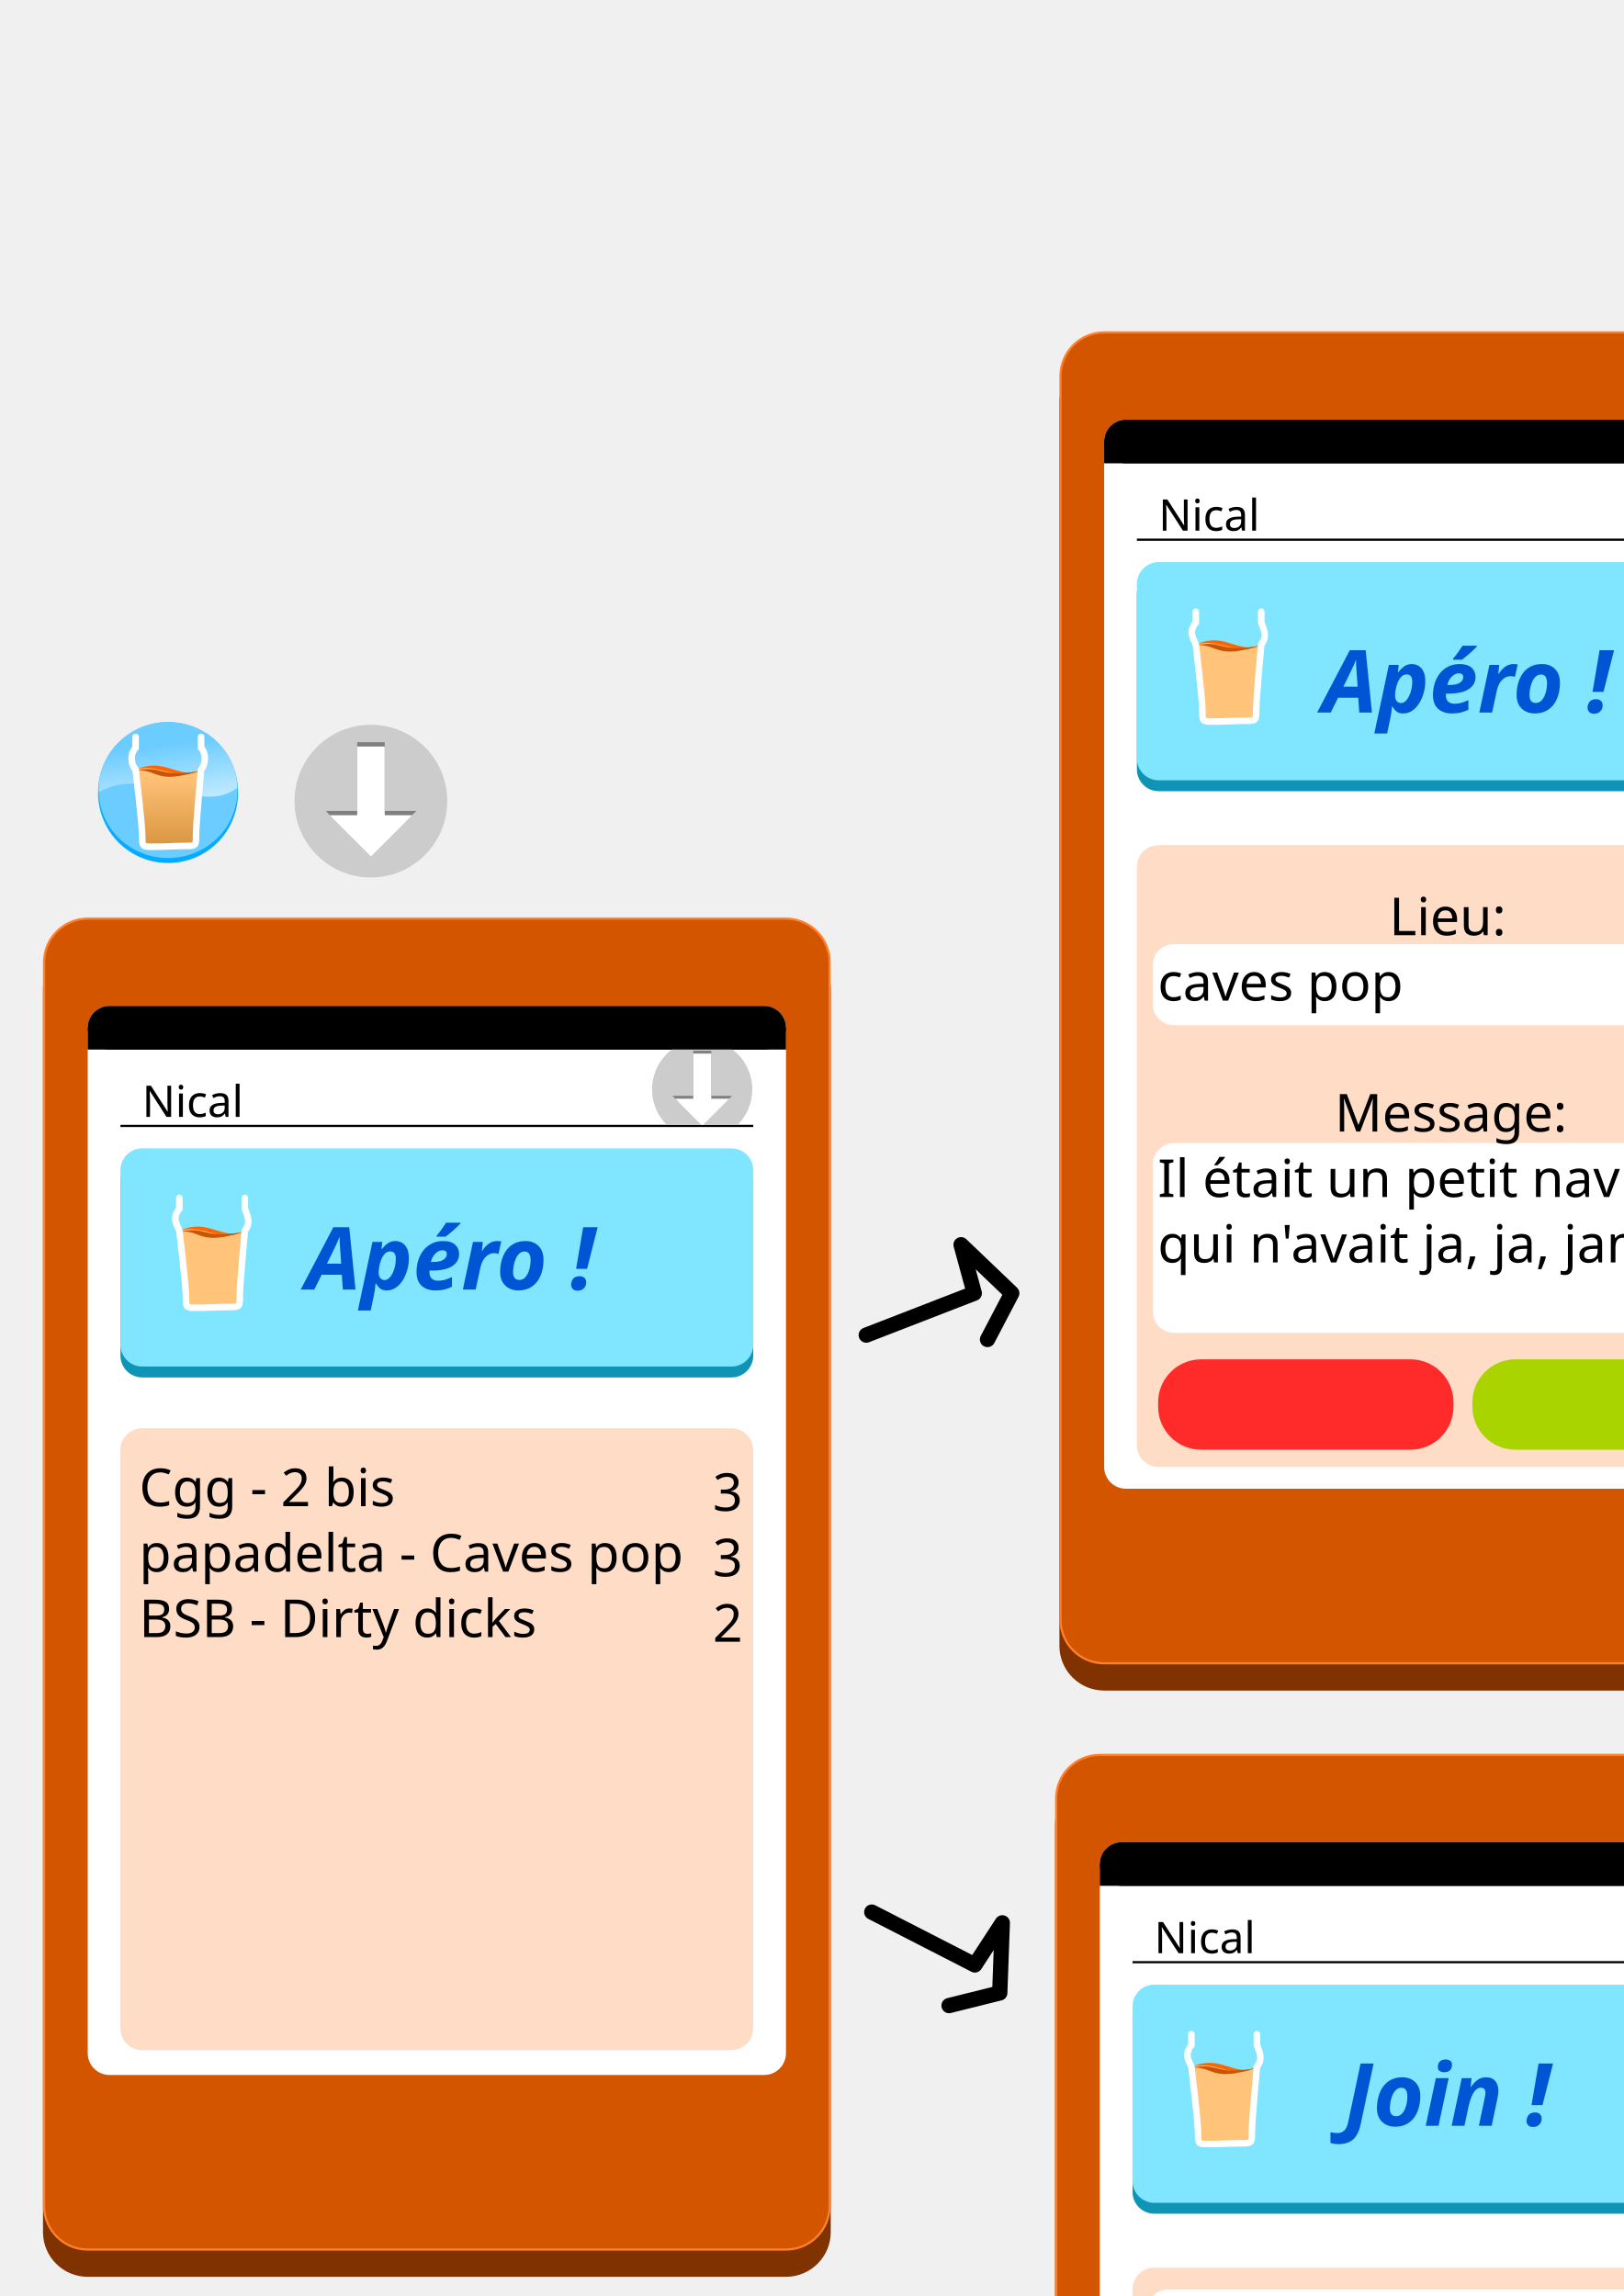
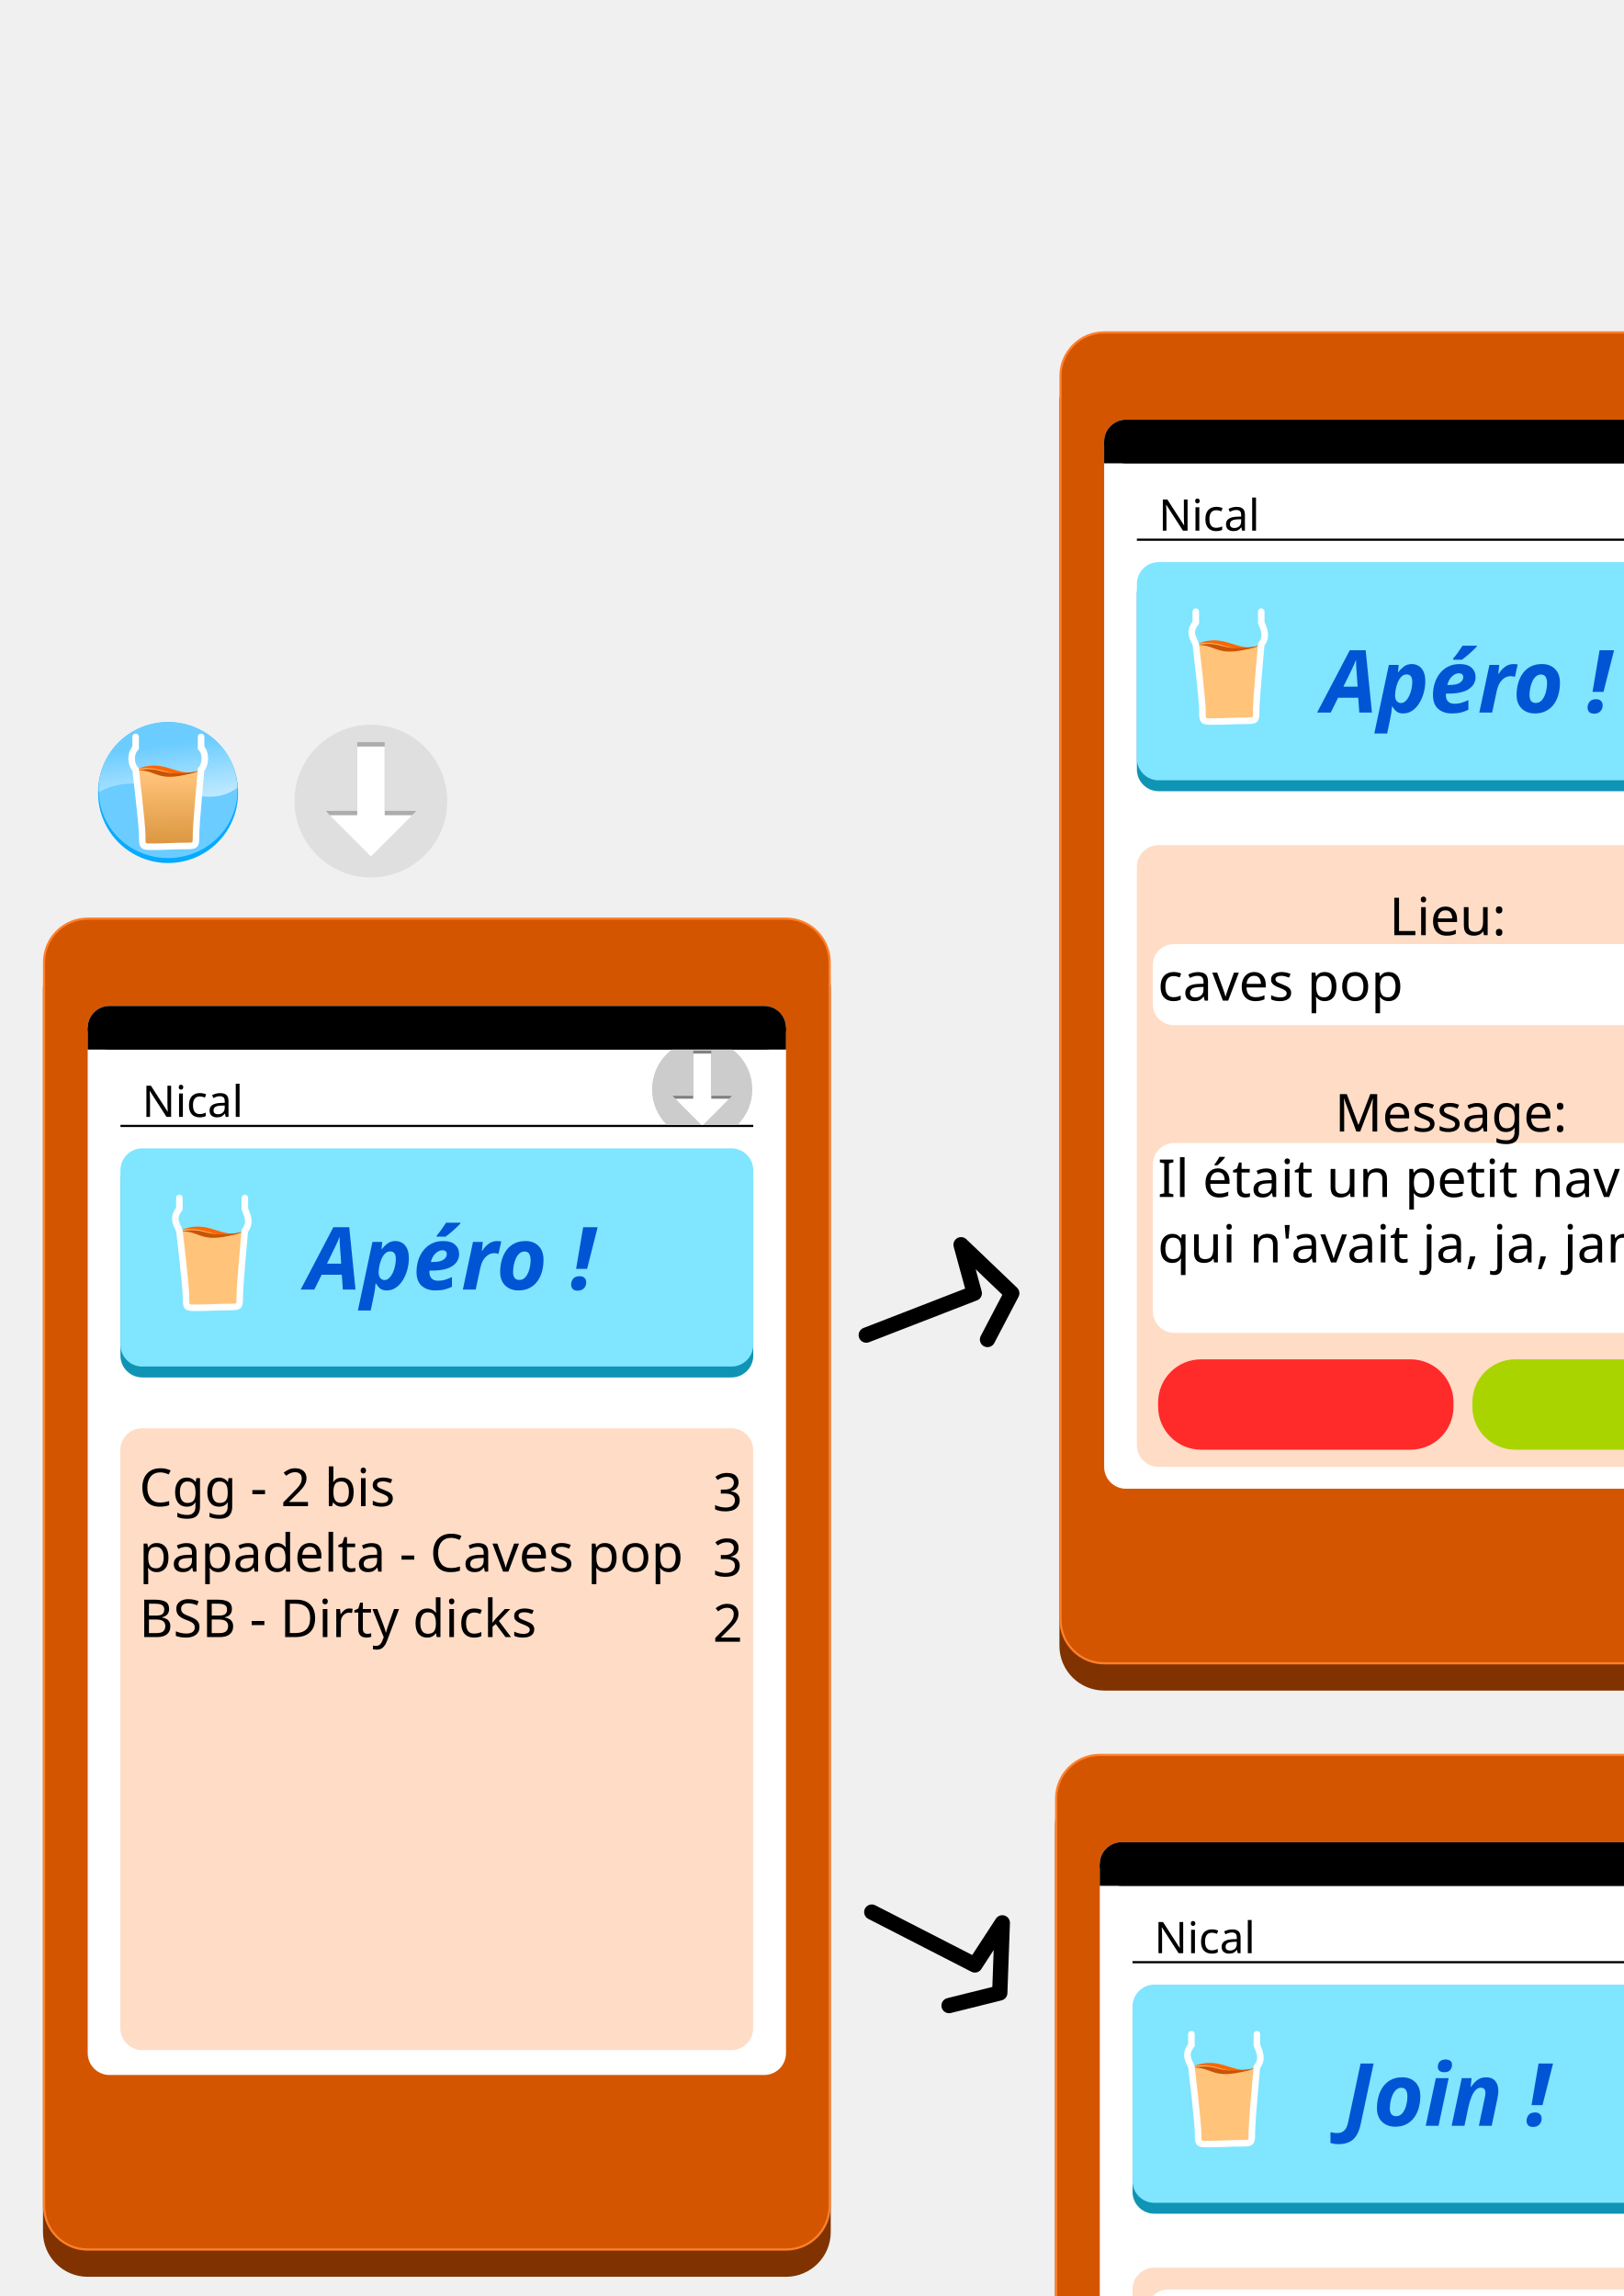
<svg xmlns="http://www.w3.org/2000/svg" xmlns:xlink="http://www.w3.org/1999/xlink" width="744.094" height="1052.362" id="svg2" version="1.1">
  <defs id="defs4">
    <linearGradient id="linearGradient4009">
      <stop style="stop-color:#dc9742;stop-opacity:1" offset="0" id="stop4011" />
      <stop style="stop-color:#ffc379;stop-opacity:1" offset="1" id="stop4013" />
    </linearGradient>
    <linearGradient id="linearGradient4001">
      <stop style="stop-color:#ffffff;stop-opacity:1;" offset="0" id="stop4003" />
      <stop style="stop-color:#ffffff;stop-opacity:0;" offset="1" id="stop4005" />
    </linearGradient>
    <linearGradient xlink:href="#linearGradient4001" id="linearGradient4007" x1="93.612" y1="385.277" x2="87.473" y2="339.473" gradientUnits="userSpaceOnUse" />
    <linearGradient xlink:href="#linearGradient4009" id="linearGradient4015" x1="66.816" y1="363.599" x2="66.638" y2="332.26" gradientUnits="userSpaceOnUse" />
    <clipPath clipPathUnits="userSpaceOnUse" id="clipPath4036">
      <rect style="fill:#808080;fill-opacity:1;stroke:none" id="rect4038" width="76.346" height="52.548" x="214.096" y="261.564" ry="0" />
    </clipPath>
    <linearGradient xlink:href="#linearGradient4009-6" id="linearGradient4015-4" x1="66.816" y1="363.599" x2="66.638" y2="332.26" gradientUnits="userSpaceOnUse" />
    <linearGradient id="linearGradient4009-6">
      <stop style="stop-color:#dc9742;stop-opacity:1" offset="0" id="stop4011-8" />
      <stop style="stop-color:#ffc379;stop-opacity:1" offset="1" id="stop4013-1" />
    </linearGradient>
  </defs>
  <g id="layer1">
    <path style="fill:#b7f7ae;fill-opacity:0;stroke:none" id="path4208" d="m -27.875,366.55 a 29.812,29.812 0 1 1 -59.625,0 29.812,29.812 0 1 1 59.625,0 z" transform="matrix(1.075472,0,0,1.075472,5.43956,-30.03913)" />
    <path transform="matrix(1.276382,0,0,1.276382,1.920052,-91.73009)" d="m 83.969,356.493 a 25.128,25.128 0 1 1 -50.255,0 25.128,25.128 0 1 1 50.255,0 z" id="path3993" style="fill:#06aaff;fill-opacity:1;stroke:none" />
    <path style="fill:#6bccff;fill-opacity:1;stroke:none" id="path3991" d="m 83.759,356.493 a 24.918,24.288 0 1 1 -49.835,0 24.918,24.288 0 1 1 49.835,0 z" transform="matrix(1.276382,0,0,1.276382,1.920052,-92.92651)" />
    <rect ry="20" y="433.063" x="20.198" height="610" width="360" id="rect3759" style="fill:#803300;fill-opacity:1;stroke:#803300" />
    <rect style="fill:#d45500;fill-opacity:1;stroke:#ff7f2a" id="rect2987" width="360" height="610" x="20.198" y="421.063" ry="20" />
    <rect style="fill:#ffffff;fill-opacity:1;stroke:none" id="rect3757" width="320" height="490" x="40.198" y="461.063" ry="10" />
    <g id="g3765" transform="translate(-79.80205,268.7006)">
      <rect ry="10" y="192.362" x="120" height="20" width="320" id="rect3761" style="fill:#000000;fill-opacity:1;stroke:none" />
      <rect ry="0" y="202.362" x="120" height="10" width="320" id="rect3763" style="fill:#000000;fill-opacity:1;stroke:none" />
    </g>
    <path style="fill:none;stroke:#000000;stroke-width:1px;stroke-linecap:butt;stroke-linejoin:miter;stroke-opacity:1" d="m 55.198,516.063 290,0" id="path3769" />
    <text xml:space="preserve" style="font-size:40px;font-style:normal;font-variant:normal;font-weight:normal;font-stretch:normal;line-height:125%;letter-spacing:0px;word-spacing:0px;fill:#000000;fill-opacity:1;stroke:none;font-family:Fira Sans;-inkscape-font-specification:Fira Sans" x="65.155" y="511.931" id="text3771">
      <tspan id="tspan3773" x="65.155" y="511.931" style="font-size:20px">Nical</tspan>
    </text>
    <g id="g3779" transform="translate(-79.80205,253.9863)">
      <rect style="fill:#0f94b5;fill-opacity:1;stroke:none" id="rect3777" width="290" height="100.495" x="135" y="276.867" ry="10" />
      <rect ry="10" y="272.362" x="135" height="100" width="290" id="rect3775" style="fill:#80e5ff;fill-opacity:1;stroke:none" />
    </g>
    <rect ry="10" y="656.063" x="55.198" height="285" width="290" id="rect3787" style="fill:#ff0000;fill-opacity:0;stroke:none" />
    <text xml:space="preserve" style="font-size:40px;font-style:normal;font-variant:normal;font-weight:normal;font-stretch:normal;line-height:125%;letter-spacing:0px;word-spacing:0px;fill:#0055d4;fill-opacity:1;stroke:none;font-family:Fira Sans;-inkscape-font-specification:Fira Sans" x="140.198" y="591.063" id="text3789">
      <tspan id="tspan3791" x="140.198" y="591.063" style="font-style:italic;font-weight:bold;fill:#0055d4;fill-opacity:1;-inkscape-font-specification:Fira Sans Bold Italic">Apéro !</tspan>
    </text>
    <rect ry="10" y="654.649" x="55.148" height="285" width="290" id="rect4040" style="fill:#ffdcc5;fill-opacity:1;stroke:none" />
    <text xml:space="preserve" style="font-size:40px;font-style:normal;font-variant:normal;font-weight:normal;font-stretch:normal;line-height:125%;letter-spacing:0px;word-spacing:0px;fill:#000000;fill-opacity:1;stroke:none;font-family:Fira Sans;-inkscape-font-specification:Fira Sans" x="63.769" y="690.348" id="text3799">
      <tspan id="tspan3801" x="63.769" y="690.348" style="font-size:24px">Cgg - 2 bis</tspan>
      <tspan x="63.769" y="720.348" style="font-size:24px" id="tspan3807">papadelta - Caves pop</tspan>
      <tspan x="63.769" y="750.348" style="font-size:24px" id="tspan3805">BSB - Dirty dicks</tspan>
    </text>
    <text xml:space="preserve" style="font-size:40px;font-style:normal;font-variant:normal;font-weight:normal;font-stretch:normal;line-height:125%;letter-spacing:0px;word-spacing:0px;fill:#000000;fill-opacity:1;stroke:none;font-family:Fira Sans;-inkscape-font-specification:Fira Sans" x="326.627" y="692.491" id="text3849">
      <tspan id="tspan3851" x="326.627" y="692.491" style="font-size:24px">3</tspan>
      <tspan x="326.627" y="722.491" id="tspan3853" style="font-size:24px">3</tspan>
      <tspan x="326.627" y="752.491" id="tspan3855" style="font-size:24px">2</tspan>
    </text>
    <path style="fill:#ffc379;fill-opacity:1;stroke:none" d="m 82.198,564.063 c 15,-5 20,5 30,0 l -2.715,34.811 -23.813,-0.063 z" id="path3859" />
    <path style="fill:#ff6600;stroke:none" d="m 82.711,563.951 c 13.036,-5.714 18.857,4.739 28.946,0.364 -10.625,5.714 -17.961,-3.201 -28.946,-0.364 z" id="path3861" />
    <path id="path3863" d="m 82.774,564.33 c 12.594,-2.179 10.397,3.792 28.883,0.301 -20.285,6.346 -18.529,-0.36 -28.883,-0.301 z" style="fill:#c95406;fill-opacity:1;stroke:none" />
    <path style="fill:none;stroke:#ffffff;stroke-width:3;stroke-linecap:round;stroke-linejoin:miter;stroke-opacity:1" d="m 82.198,549.063 0,5 c -3.613,4.559 -0.991,7.305 0,10 0,0 3.036,25.357 3.036,30.357 0,5 0,5 5,5 5,0 9.643,-0.357 14.643,-0.357 5,0 5,0 5,-5 0,-5 2.321,-30 2.321,-30 2.9,-3.656 1.238,-6.804 0,-10 l 0,-5" id="path3857" />
    <rect style="fill:#803300;fill-opacity:1;stroke:#803300" id="rect3018" width="360" height="610" x="486" y="164.362" ry="20" />
    <rect ry="20" y="152.362" x="486" height="610" width="360" id="rect3020" style="fill:#d45500;fill-opacity:1;stroke:#ff7f2a" />
    <rect ry="10" y="192.362" x="506" height="490" width="320" id="rect3022" style="fill:#ffffff;fill-opacity:1;stroke:none" />
    <g id="g3024" transform="translate(386,0)">
      <rect style="fill:#000000;fill-opacity:1;stroke:none" id="rect3026" width="320" height="20" x="120" y="192.362" ry="10" />
      <rect style="fill:#000000;fill-opacity:1;stroke:none" id="rect3028" width="320" height="10" x="120" y="202.362" ry="0" />
    </g>
    <path id="path3030" d="m 521,247.362 290,0" style="fill:none;stroke:#000000;stroke-width:1px;stroke-linecap:butt;stroke-linejoin:miter;stroke-opacity:1" />
    <text id="text3032" y="243.23" x="530.957" style="font-size:40px;font-style:normal;font-variant:normal;font-weight:normal;font-stretch:normal;line-height:125%;letter-spacing:0px;word-spacing:0px;fill:#000000;fill-opacity:1;stroke:none;font-family:Fira Sans;-inkscape-font-specification:Fira Sans" xml:space="preserve">
      <tspan style="font-size:20px" y="243.23" x="530.957" id="tspan3034">Nical</tspan>
    </text>
    <g transform="translate(386,-14.71429)" id="g3036">
      <rect ry="10" y="276.867" x="135" height="100.495" width="290" id="rect3038" style="fill:#0f94b5;fill-opacity:1;stroke:none" />
      <rect style="fill:#80e5ff;fill-opacity:1;stroke:none" id="rect3040" width="290" height="100" x="135" y="272.362" ry="10" />
    </g>
    <rect style="fill:#ffdcc5;fill-opacity:1;stroke:none" id="rect3042" width="290" height="285" x="521" y="387.362" ry="10" />
    <text id="text3044" y="326.605" x="606" style="font-size:40px;font-style:normal;font-variant:normal;font-weight:normal;font-stretch:normal;line-height:125%;letter-spacing:0px;word-spacing:0px;fill:#0055d4;fill-opacity:1;stroke:none;font-family:Fira Sans;-inkscape-font-specification:Fira Sans" xml:space="preserve">
      <tspan style="font-style:italic;font-weight:bold;fill:#0055d4;fill-opacity:1;-inkscape-font-specification:Fira Sans Bold Italic" y="326.605" x="606" id="tspan3046">Apéro !</tspan>
    </text>
    <rect style="fill:#ffffff;fill-opacity:1;stroke:none" id="rect3163" width="273.751" height="87.046" x="528.31" y="523.879" ry="9.898" />
    <rect ry="9.596" y="432.744" x="528.31" height="37.131" width="273.751" id="rect3165" style="fill:#ffffff;fill-opacity:1;stroke:none" />
    <text id="text3048" y="428.638" x="530.561" style="font-size:40px;font-style:normal;font-variant:normal;font-weight:normal;font-stretch:normal;line-height:125%;letter-spacing:0px;word-spacing:0px;fill:#000000;fill-opacity:1;stroke:none;font-family:Fira Sans;-inkscape-font-specification:Fira Sans" xml:space="preserve">
      <tspan id="tspan3054" style="font-size:24px" y="428.638" x="530.561">                 Lieu:</tspan>
      <tspan style="font-size:24px" y="458.638" x="530.561" id="tspan3079">caves pop</tspan>
      <tspan style="font-size:24px" y="488.638" x="530.561" id="tspan3169" />
      <tspan style="font-size:24px" y="518.638" x="530.561" id="tspan3138">             Message:</tspan>
      <tspan style="font-size:24px" y="548.638" x="530.561" id="tspan3097">Il était un petit navireuh,</tspan>
      <tspan style="font-size:24px" y="578.638" x="530.561" id="tspan3099">qui n'avait ja, ja, jamais...</tspan>
      <tspan style="font-size:24px" y="608.638" x="530.561" id="tspan3083" />
      <tspan style="font-size:24px" y="638.638" x="530.561" id="tspan3085" />
      <tspan style="font-size:24px" y="668.638" x="530.561" id="tspan3087" />
      <tspan style="font-size:24px" y="698.638" x="530.561" id="tspan3089" />
    </text>
    <path id="path3064" d="m 548,295.362 c 15,-5 20,5 30,0 l -2.715,34.811 -23.813,-0.063 z" style="fill:#ffc379;fill-opacity:1;stroke:none" />
    <path id="path3066" d="m 548.513,295.251 c 13.036,-5.714 18.857,4.739 28.946,0.364 -10.625,5.714 -17.961,-3.201 -28.946,-0.364 z" style="fill:#ff6600;stroke:none" />
    <path style="fill:#c95406;fill-opacity:1;stroke:none" d="m 548.577,295.629 c 12.594,-2.179 10.397,3.792 28.883,0.301 -20.285,6.346 -18.529,-0.36 -28.883,-0.301 z" id="path3068" />
    <path id="path3070" d="m 548,280.362 0,5 c -3.613,4.559 -0.991,7.305 0,10 0,0 3.036,25.357 3.036,30.357 0,5 0,5 5,5 5,0 9.643,-0.357 14.643,-0.357 5,0 5,0 5,-5 0,-5 2.321,-30 2.321,-30 2.9,-3.656 1.238,-6.804 0,-10 l 0,-5" style="fill:none;stroke:#ffffff;stroke-width:3;stroke-linecap:round;stroke-linejoin:miter;stroke-opacity:1" />
    <rect style="fill:#aad400;fill-opacity:1;stroke:none" id="rect3091" width="128.289" height="41.416" x="674.741" y="623.047" ry="19.698" />
    <rect style="fill:#ff2a2a;fill-opacity:1;stroke:none" id="rect3093" width="135.361" height="41.416" x="530.734" y="623.047" ry="19.698" />
    <rect style="fill:#803300;fill-opacity:1;stroke:#803300" id="rect3992" width="360" height="610" x="484" y="816.362" ry="20" />
    <rect ry="20" y="804.362" x="484" height="610" width="360" id="rect3994" style="fill:#d45500;fill-opacity:1;stroke:#ff7f2a" />
    <rect ry="10" y="844.362" x="504" height="490" width="320" id="rect3996" style="fill:#ffffff;fill-opacity:1;stroke:none" />
    <g id="g3998" transform="translate(384,652)">
      <rect style="fill:#000000;fill-opacity:1;stroke:none" id="rect4000" width="320" height="20" x="120" y="192.362" ry="10" />
      <rect style="fill:#000000;fill-opacity:1;stroke:none" id="rect4002" width="320" height="10" x="120" y="202.362" ry="0" />
    </g>
    <path id="path4004" d="m 519,899.362 290,0" style="fill:none;stroke:#000000;stroke-width:1px;stroke-linecap:butt;stroke-linejoin:miter;stroke-opacity:1" />
    <text id="text4006" y="895.23" x="528.957" style="font-size:40px;font-style:normal;font-variant:normal;font-weight:normal;font-stretch:normal;line-height:125%;letter-spacing:0px;word-spacing:0px;fill:#000000;fill-opacity:1;stroke:none;font-family:Fira Sans;-inkscape-font-specification:Fira Sans" xml:space="preserve">
      <tspan style="font-size:20px" y="895.23" x="528.957" id="tspan4008">Nical</tspan>
    </text>
    <g transform="translate(384,637.2857)" id="g4010">
      <rect ry="10" y="276.867" x="135" height="100.495" width="290" id="rect4012" style="fill:#0f94b5;fill-opacity:1;stroke:none" />
      <rect style="fill:#80e5ff;fill-opacity:1;stroke:none" id="rect4014" width="290" height="100" x="135" y="272.362" ry="10" />
    </g>
    <rect style="fill:#ffdcc5;fill-opacity:1;stroke:none" id="rect4016" width="290" height="285" x="519" y="1039.362" ry="10" />
    <text id="text4018" y="974.362" x="616" style="font-size:40px;font-style:normal;font-variant:normal;font-weight:normal;font-stretch:normal;line-height:125%;letter-spacing:0px;word-spacing:0px;fill:#0055d4;fill-opacity:1;stroke:none;font-family:Fira Sans;-inkscape-font-specification:Fira Sans" xml:space="preserve">
      <tspan style="font-style:italic;font-weight:bold;fill:#0055d4;fill-opacity:1;-inkscape-font-specification:Fira Sans Bold Italic" y="974.362" x="616" id="tspan4020">Join !</tspan>
    </text>
    <rect style="fill:#ffffff;fill-opacity:1;stroke:none" id="rect4050" width="274.762" height="55.558" x="525.442" y="1049.352" ry="10" />
    <text id="text4022" y="1073.648" x="527.571" style="font-size:40px;font-style:normal;font-variant:normal;font-weight:normal;font-stretch:normal;line-height:125%;letter-spacing:0px;word-spacing:0px;fill:#000000;fill-opacity:1;stroke:none;font-family:Fira Sans;-inkscape-font-specification:Fira Sans" xml:space="preserve">
      <tspan style="font-size:24px" y="1073.648" x="527.571" id="tspan4024">Cgg - 2 bis</tspan>
      <tspan id="tspan4026" style="font-size:24px" y="1103.648" x="527.571" />
      <tspan style="font-size:24px" y="1133.648" x="527.571" id="tspan4046">papadelta - Caves pop</tspan>
      <tspan id="tspan4028" style="font-size:24px" y="1163.648" x="527.571">BSB - Dirty dicks</tspan>
    </text>
    <text id="text4030" y="1075.791" x="784.429" style="font-size:40px;font-style:normal;font-variant:normal;font-weight:normal;font-stretch:normal;line-height:125%;letter-spacing:0px;word-spacing:0px;fill:#000000;fill-opacity:1;stroke:none;font-family:Fira Sans;-inkscape-font-specification:Fira Sans" xml:space="preserve">
      <tspan style="font-size:24px" y="1075.791" x="784.429" id="tspan4032">3</tspan>
      <tspan style="font-size:24px" id="tspan4034" y="1105.791" x="784.429" />
      <tspan style="font-size:24px" y="1135.791" x="784.429" id="tspan4048">3</tspan>
      <tspan style="font-size:24px" id="tspan4036" y="1165.791" x="784.429">2</tspan>
    </text>
    <path id="path4038" d="m 546,947.362 c 15,-5 20,5 30,0 l -2.715,34.811 -23.813,-0.063 z" style="fill:#ffc379;fill-opacity:1;stroke:none" />
    <path id="path4040" d="m 546.513,947.251 c 13.036,-5.714 18.857,4.739 28.946,0.364 -10.625,5.714 -17.961,-3.201 -28.946,-0.364 z" style="fill:#ff6600;stroke:none" />
    <path style="fill:#c95406;fill-opacity:1;stroke:none" d="m 546.577,947.629 c 12.594,-2.179 10.397,3.792 28.883,0.301 -20.285,6.346 -18.529,-0.36 -28.883,-0.301 z" id="path4042" />
    <path id="path4044" d="m 546,932.362 0,5 c -3.613,4.559 -0.991,7.305 0,10 0,0 3.036,25.357 3.036,30.357 0,5 0,5 5,5 5,0 9.643,-0.357 14.643,-0.357 5,0 5,0 5,-5 0,-5 2.321,-30 2.321,-30 2.9,-3.656 1.238,-6.804 0,-10 l 0,-5" style="fill:none;stroke:#ffffff;stroke-width:3;stroke-linecap:round;stroke-linejoin:miter;stroke-opacity:1" />
    <path style="fill:none;stroke:#000000;stroke-width:7;stroke-linecap:round;stroke-linejoin:round;stroke-opacity:1;stroke-miterlimit:4;stroke-dasharray:none" d="m 396.99,611.936 49.497,-19.193 -6.061,-22.223 23.234,22.223 -11.112,21.213" id="path4052" />
    <path id="path4054" d="m 858.63,922.053 49.497,-19.193 -6.061,-22.223 23.234,22.223 -11.112,21.213" style="fill:none;stroke:#000000;stroke-width:7;stroke-linecap:round;stroke-linejoin:round;stroke-miterlimit:4;stroke-opacity:1;stroke-dasharray:none" />
    <path style="fill:none;stroke:#000000;stroke-width:7;stroke-linecap:round;stroke-linejoin:round;stroke-miterlimit:4;stroke-opacity:1;stroke-dasharray:none" d="m 863.173,576.38 47.236,24.23 12.578,-19.298 -1.165,32.13 -23.235,5.795" id="path4056" />
    <path id="path4058" d="m 399.513,876.395 47.236,24.23 12.578,-19.298 -1.165,32.13 -23.235,5.795" style="fill:none;stroke:#000000;stroke-width:7;stroke-linecap:round;stroke-linejoin:round;stroke-miterlimit:4;stroke-opacity:1;stroke-dasharray:none" />
    <rect style="fill:#803300;fill-opacity:1;stroke:#803300" id="rect4060" width="360" height="610" x="-486.945" y="433.063" ry="20" />
    <rect ry="20" y="421.063" x="-486.945" height="610" width="360" id="rect4062" style="fill:#d45500;fill-opacity:1;stroke:#ff7f2a" />
    <rect ry="10" y="461.063" x="-466.945" height="490" width="320" id="rect4064" style="fill:#ffffff;fill-opacity:1;stroke:none" />
    <g transform="translate(-586.9449,268.7006)" id="g4066">
      <rect style="fill:#000000;fill-opacity:1;stroke:none" id="rect4068" width="320" height="20" x="120" y="192.362" ry="10" />
      <rect style="fill:#000000;fill-opacity:1;stroke:none" id="rect4070" width="320" height="10" x="120" y="202.362" ry="0" />
    </g>
    <rect style="fill:#ffdcc5;fill-opacity:1;stroke:none" id="rect4084" width="290" height="285" x="-451.945" y="578.063" ry="10" />
    <text id="text4090" y="612.348" x="-413.373" style="font-size:40px;font-style:normal;font-variant:normal;font-weight:normal;font-stretch:normal;line-height:125%;letter-spacing:0px;word-spacing:0px;fill:#000000;fill-opacity:1;stroke:none;font-family:Fira Sans;-inkscape-font-specification:Fira Sans" xml:space="preserve">
      <tspan id="tspan4096" style="font-size:24px" y="612.348" x="-413.373">What's your name?</tspan>
      <tspan style="font-size:24px" y="642.348" x="-413.373" id="tspan4121" />
      <tspan style="font-size:24px" y="672.348" x="-413.373" id="tspan4123" />
    </text>
    <rect style="fill:#ffffff;fill-opacity:1;stroke:none" id="rect3173" width="273.751" height="37.131" x="-441.437" y="698.399" ry="9.596" />
    <text id="text4098" y="724.491" x="-347.659" style="font-size:40px;font-style:normal;font-variant:normal;font-weight:normal;font-stretch:normal;line-height:125%;letter-spacing:0px;word-spacing:0px;fill:#000000;fill-opacity:1;stroke:none;font-family:Fira Sans;-inkscape-font-specification:Fira Sans" xml:space="preserve">
      <tspan style="font-size:24px" id="tspan4104" y="724.491" x="-347.659">Nical</tspan>
    </text>
    <path id="path4114" d="m -89.326,714.14 53.088,0.175 2.459,-22.903 13.532,29.164 -18.081,15.702" style="fill:none;stroke:#000000;stroke-width:7;stroke-linecap:round;stroke-linejoin:round;stroke-miterlimit:4;stroke-opacity:1;stroke-dasharray:none" />
    <g id="g3155" transform="translate(1.515229,-6)">
      <rect style="fill:#c87137;fill-opacity:1;stroke:none" id="rect3153" width="45.962" height="45.962" x="754.584" y="430.068" ry="9.01" />
      <rect ry="9.01" y="426.068" x="754.584" height="45.962" width="45.962" id="rect3151" style="fill:#e9c6af;fill-opacity:1;stroke:none" />
      <g transform="matrix(0.7114578,0,0,0.7114578,229.8828,117.5239)" id="g3146">
        <path style="fill:#917c6f;fill-opacity:1;stroke:none" id="path3140" d="m 791.429,445.576 c 0,12.032 -9.754,21.786 -21.786,21.786 -12.032,0 -21.786,-9.754 -21.786,-21.786 0,-12.032 9.754,-21.786 21.786,-21.786 12.032,0 21.786,9.754 21.786,21.786 z" />
        <path style="fill:#917c6f;fill-opacity:1;stroke:none" d="m 750.922,456.625 16.289,27.527 c 2.477,4.295 5.558,2.697 6.819,0 l 14.268,-27.148 z" id="path3142" />
        <path d="m 791.429,445.576 c 0,12.032 -9.754,21.786 -21.786,21.786 -12.032,0 -21.786,-9.754 -21.786,-21.786 0,-12.032 9.754,-21.786 21.786,-21.786 12.032,0 21.786,9.754 21.786,21.786 z" id="path3144" style="fill:#cccccc;fill-opacity:1;stroke:none" transform="matrix(0.8493051,0,0,0.8493051,115.9812,67.14609)" />
      </g>
    </g>
    <path style="fill:url(#linearGradient4007);stroke:none;fill-opacity:1" d="M 77.031 331.094 C 59.466 331.094 45.219 344.972 45.219 362.094 C 45.219 362.409 45.24 362.719 45.25 363.031 C 68.834 350.212 90.937 374.296 108.812 361.062 C 108.253 344.42 94.241 331.094 77.031 331.094 z " id="path3995" />
    <g id="g3981" transform="translate(11.31608,22.70876)">
      <path id="path3859-8" d="m 50.834,330.041 c 15,-5 20,5 30,0 l -2.715,34.811 -23.813,-0.063 z" style="fill:url(#linearGradient4015);fill-opacity:1;stroke:none" />
      <path id="path3861-6" d="m 51.347,329.929 c 13.036,-5.714 18.857,4.739 28.946,0.364 -10.625,5.714 -17.961,-3.201 -28.946,-0.364 z" style="fill:#ff6600;stroke:none" />
      <path style="fill:#c95406;fill-opacity:1;stroke:none" d="m 51.411,330.308 c 12.594,-2.179 10.397,3.792 28.883,0.301 -20.285,6.346 -18.529,-0.36 -28.883,-0.301 z" id="path3863-4" />
      <path id="path3857-1" d="m 50.834,315.041 0,5 c -2.602,2.792 -2.254,7.557 0,10 0,0 3.036,25.357 3.036,30.357 0,5 0,5 5,5 5,0 9.643,-0.357 14.643,-0.357 5,0 5,0 5,-5 0,-5 2.321,-30 2.321,-30 2.205,-2.44 2.37,-7.654 0,-10 l 0,-5" style="fill:none;stroke:#ffffff;stroke-width:3;stroke-linecap:round;stroke-linejoin:miter;stroke-opacity:1" />
    </g>
    <rect style="fill:#559191;fill-opacity:0;stroke:none" id="rect3987" width="60.714" height="55" x="38.571" y="328.791" ry="10" />
-     <path style="fill:#cccccc;fill-opacity:1;stroke:none" id="path4017" d="m 206.964,367.184 a 35,35 0 1 1 -70,0 35,35 0 1 1 70,0 z" transform="translate(-2,0)" />
-     <path id="path4021" d="m 163.705,340.184 0,31.473 -14.402,0 1.808,1.984 18.888,16.9 18.872,-16.971 1.95,-1.913 -14.527,0 0,-31.473 z" style="fill:#808080;stroke:none" />
+     <path style="fill:#dfdfdf;fill-opacity:1;stroke:none" id="path4017" d="m 206.964,367.184 a 35,35 0 1 1 -70,0 35,35 0 1 1 70,0 z" transform="translate(-2,0)" />
+     <path id="path4021" d="m 163.705,340.184 0,31.473 -14.402,0 1.808,1.984 18.888,16.9 18.872,-16.971 1.95,-1.913 -14.527,0 0,-31.473 z" style="fill:#acacac;stroke:none;fill-opacity:1" />
    <path style="fill:#ffffff;stroke:none" d="m 163.705,342.184 0,31.473 -12.589,0 18.884,18.884 18.884,-18.884 -12.589,0 0,-31.473 z" id="path4019" />
    <g id="g4029" transform="matrix(0.6565481,0,0,0.6565481,156.8104,309.3205)" clip-path="url(#clipPath4036)">
      <path style="fill:#cccccc;fill-opacity:1;stroke:none" id="path4023" d="m 206.964,367.184 c 0,19.33 -15.67,35 -35,35 -19.33,0 -35,-15.67 -35,-35 0,-19.33 15.67,-35 35,-35 19.33,0 35,15.67 35,35 z" transform="translate(79.31728,-77.78175)" />
      <path id="path4025" d="m 245.023,262.402 0,31.473 -14.402,0 1.808,1.984 18.888,16.9 18.872,-16.971 1.95,-1.913 -14.527,0 0,-31.473 z" style="fill:#808080;stroke:none" />
      <path style="fill:#ffffff;stroke:none" d="m 245.023,264.402 0,31.473 -12.589,0 18.884,18.884 18.884,-18.884 -12.589,0 0,-31.473 z" id="path4027" />
    </g>
    <rect style="fill:#aad400;fill-opacity:1;stroke:none" id="rect3091-7" width="281.025" height="45.659" x="-448.811" y="805.38" ry="19.698" />
    <rect style="fill:#803300;fill-opacity:1;stroke:#803300" id="rect4061" width="360" height="610" x="964.863" y="424.961" ry="20" />
    <rect ry="20" y="412.961" x="964.863" height="610" width="360" id="rect4063" style="fill:#d45500;fill-opacity:1;stroke:#ff7f2a" />
    <rect ry="10" y="452.961" x="984.863" height="490" width="320" id="rect4065" style="fill:#ffffff;fill-opacity:1;stroke:none" />
    <g id="g4067" transform="translate(864.863,260.599)">
      <rect style="fill:#000000;fill-opacity:1;stroke:none" id="rect4069" width="320" height="20" x="120" y="192.362" ry="10" />
      <rect style="fill:#000000;fill-opacity:1;stroke:none" id="rect4071" width="320" height="10" x="120" y="202.362" ry="0" />
    </g>
    <path id="path4073" d="m 999.863,507.961 290,0" style="fill:none;stroke:#000000;stroke-width:1px;stroke-linecap:butt;stroke-linejoin:miter;stroke-opacity:1" />
    <text id="text4075" y="503.829" x="1009.82" style="font-size:40px;font-style:normal;font-variant:normal;font-weight:normal;font-stretch:normal;line-height:125%;letter-spacing:0px;word-spacing:0px;fill:#000000;fill-opacity:1;stroke:none;font-family:Fira Sans;-inkscape-font-specification:Fira Sans" xml:space="preserve">
      <tspan style="font-size:20px" y="503.829" x="1009.82" id="tspan4077">Nical</tspan>
    </text>
    <g transform="translate(864.863,245.8848)" id="g4079">
      <rect ry="10" y="276.867" x="135" height="100.495" width="290" id="rect4081" style="fill:#b52f0f;fill-opacity:1;stroke:none" />
      <rect style="fill:#f0ab7f;fill-opacity:1;stroke:none" id="rect4083" width="290" height="100" x="135" y="272.362" ry="10" />
    </g>
    <rect style="fill:#ffdcc5;fill-opacity:1;stroke:none" id="rect4085" width="286.969" height="295.434" x="1001.298" y="633.593" ry="10" />
    <text id="text4087" y="582.961" x="1066.863" style="font-size:40px;font-style:normal;font-variant:normal;font-weight:normal;font-stretch:normal;line-height:125%;letter-spacing:0px;word-spacing:0px;fill:none;stroke:none;font-family:Fira Sans;-inkscape-font-specification:Fira Sans" xml:space="preserve">
      <tspan style="font-style:italic;font-weight:bold;fill:none;stroke:none;-inkscape-font-specification:Fira Sans Bold Italic" y="582.961" x="1066.863" id="tspan4089">En Apéro</tspan>
    </text>
    <path id="path4091" d="m 1026.863,555.961 c 15,-5 20,5 30,0 l -2.715,34.811 -23.813,-0.063 z" style="fill:#ffc379;fill-opacity:1;stroke:none" />
    <path id="path4093" d="m 1027.376,555.85 c 13.036,-5.714 18.857,4.739 28.946,0.364 -10.625,5.714 -17.961,-3.201 -28.946,-0.364 z" style="fill:#ff6600;stroke:none" />
    <path style="fill:#c95406;fill-opacity:1;stroke:none" d="m 1027.439,556.228 c 12.594,-2.179 10.397,3.792 28.883,0.301 -20.285,6.346 -18.529,-0.36 -28.883,-0.301 z" id="path4095" />
    <path id="path4097" d="m 1026.863,540.961 0,5 c -3.613,4.559 -0.991,7.305 0,10 0,0 3.036,25.357 3.036,30.357 0,5 0,5 5,5 5,0 9.643,-0.357 14.643,-0.357 5,0 5,0 5,-5 0,-5 2.321,-30 2.321,-30 2.9,-3.656 1.238,-6.804 0,-10 l 0,-5" style="fill:none;stroke:#ffffff;stroke-width:3;stroke-linecap:round;stroke-linejoin:miter;stroke-opacity:1" />
    <rect ry="10" y="640.024" x="1006.428" height="169.699" width="276.782" id="rect4107" style="fill:#b7f7ae;fill-opacity:1;stroke:none" />
    <text id="text4109" y="669.521" x="1010.98" style="font-size:40px;font-style:normal;font-variant:normal;font-weight:normal;font-stretch:normal;line-height:125%;letter-spacing:0px;word-spacing:0px;fill:#000000;fill-opacity:1;stroke:none;font-family:Fira Sans;-inkscape-font-specification:Fira Sans" xml:space="preserve">
      <tspan style="font-size:24px" y="669.521" x="1010.98" id="tspan4111">Caves pop</tspan>
      <tspan style="font-size:24px" y="699.521" x="1010.98" id="tspan4150">Nical, Cgg, Raphi</tspan>
      <tspan style="font-size:24px" y="729.521" x="1010.98" id="tspan4138">---</tspan>
      <tspan style="font-size:24px" y="759.521" x="1010.98" id="tspan4140">Il était un petit navireuh,</tspan>
      <tspan style="font-size:24px" y="789.521" x="1010.98" id="tspan4162">qui n'avait ja, ja, jamais...</tspan>
      <tspan style="font-size:24px" y="819.521" x="1010.98" id="tspan4158" />
      <tspan style="font-size:24px" y="849.521" x="1010.98" id="tspan4160">Cgg - 2 bis</tspan>
      <tspan id="tspan4115" style="font-size:24px" y="879.521" x="1010.98">papadelta - Caves pop</tspan>
      <tspan id="tspan4117" style="font-size:24px" y="909.521" x="1010.98">BSB - Dirty dicks</tspan>
    </text>
    <text id="text4119" y="580.941" x="1066.701" style="font-size:40px;font-style:normal;font-variant:normal;font-weight:normal;font-stretch:normal;line-height:125%;letter-spacing:0px;word-spacing:0px;fill:#d41200;fill-opacity:1;stroke:none;font-family:Fira Sans;-inkscape-font-specification:Fira Sans" xml:space="preserve">
      <tspan style="font-size:36px;font-style:italic;font-weight:bold;fill:#d41200;fill-opacity:1;-inkscape-font-specification:Fira Sans Bold Italic" y="580.941" x="1066.701" id="tspan4122">Leave apéro</tspan>
    </text>
    <g id="g3981-7" transform="translate(-120.7804,25.26786)">
      <path id="path3859-8-6" d="m 50.834,330.041 c 15,-5 20,5 30,0 l -2.715,34.811 -23.813,-0.063 z" style="fill:url(#linearGradient4015-4);fill-opacity:1;stroke:none" />
      <path id="path3861-6-0" d="m 51.347,329.929 c 13.036,-5.714 18.857,4.739 28.946,0.364 -10.625,5.714 -17.961,-3.201 -28.946,-0.364 z" style="fill:#ff6600;stroke:none" />
      <path style="fill:#c95406;fill-opacity:1;stroke:none" d="m 51.411,330.308 c 12.594,-2.179 10.397,3.792 28.883,0.301 -20.285,6.346 -18.529,-0.36 -28.883,-0.301 z" id="path3863-4-6" />
      <path id="path3857-1-9" d="m 50.834,315.041 0,5 c -2.602,2.792 -2.254,7.557 0,10 0,0 3.036,25.357 3.036,30.357 0,5 0,5 5,5 5,0 9.643,-0.357 14.643,-0.357 5,0 5,0 5,-5 0,-5 2.321,-30 2.321,-30 2.205,-2.44 2.37,-7.654 0,-10 l 0,-5" style="fill:none;stroke:#ffffff;stroke-width:3;stroke-linecap:round;stroke-linejoin:miter;stroke-opacity:1" />
    </g>
  </g>
</svg>
